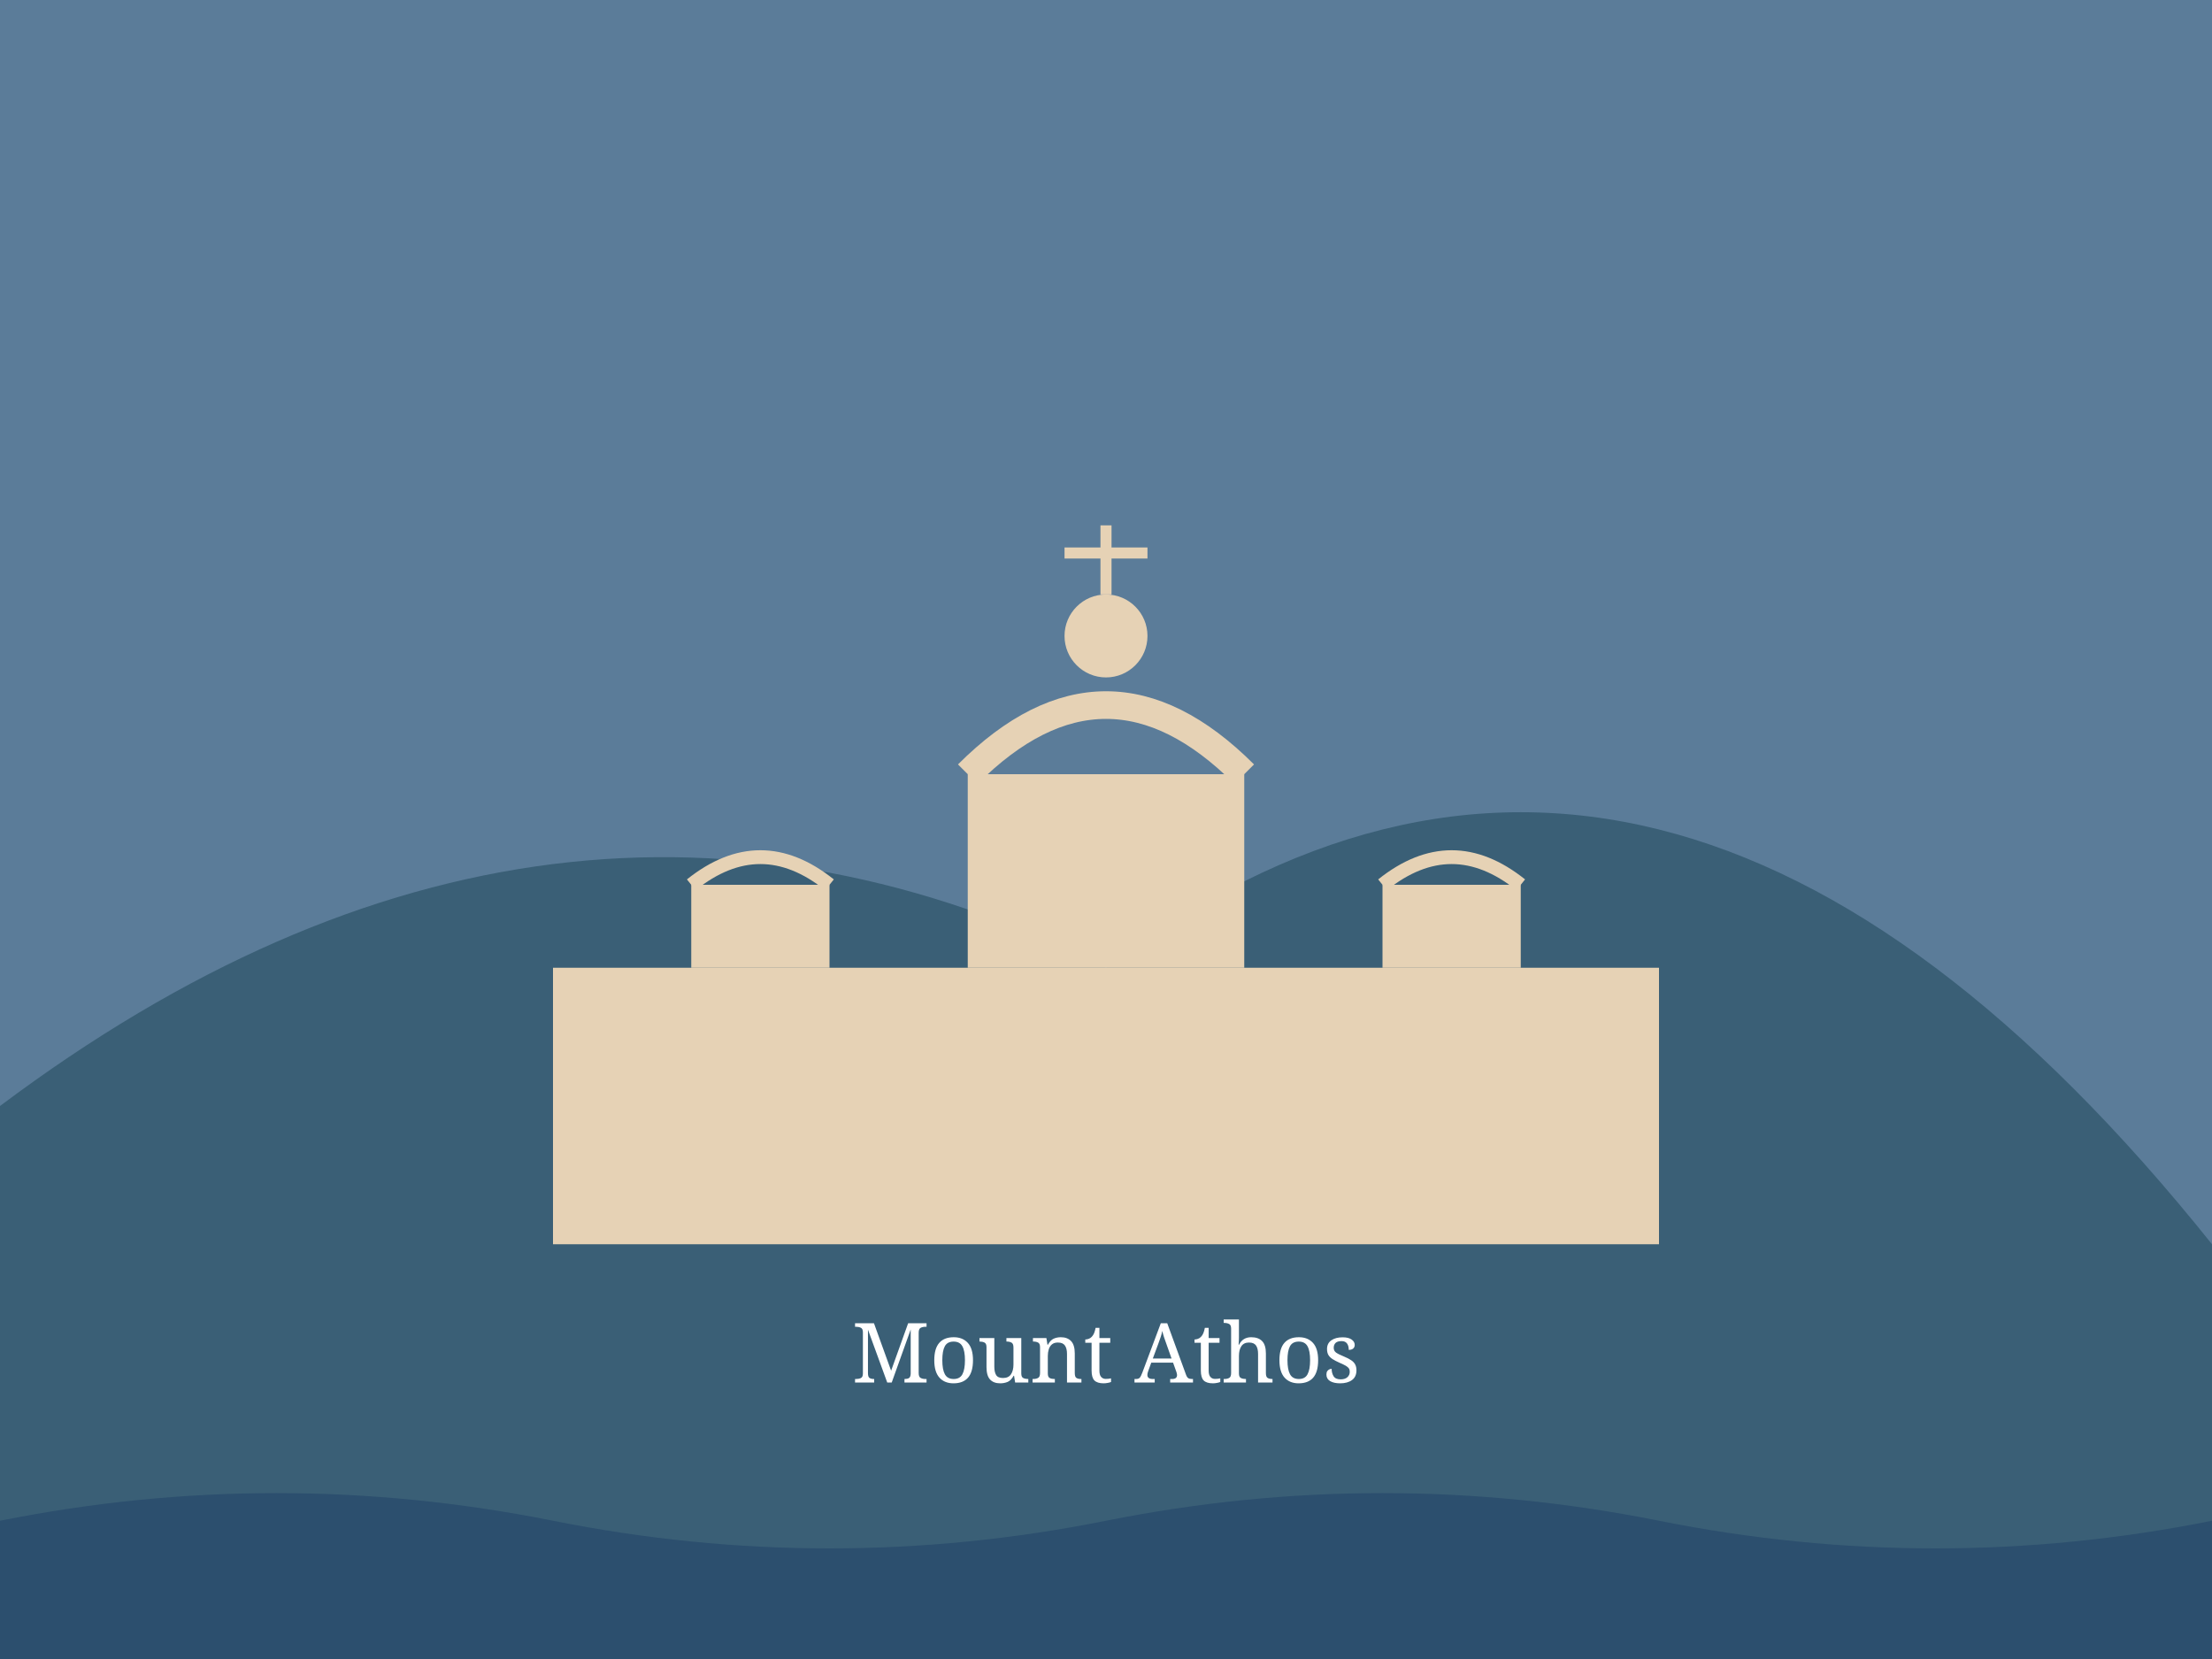
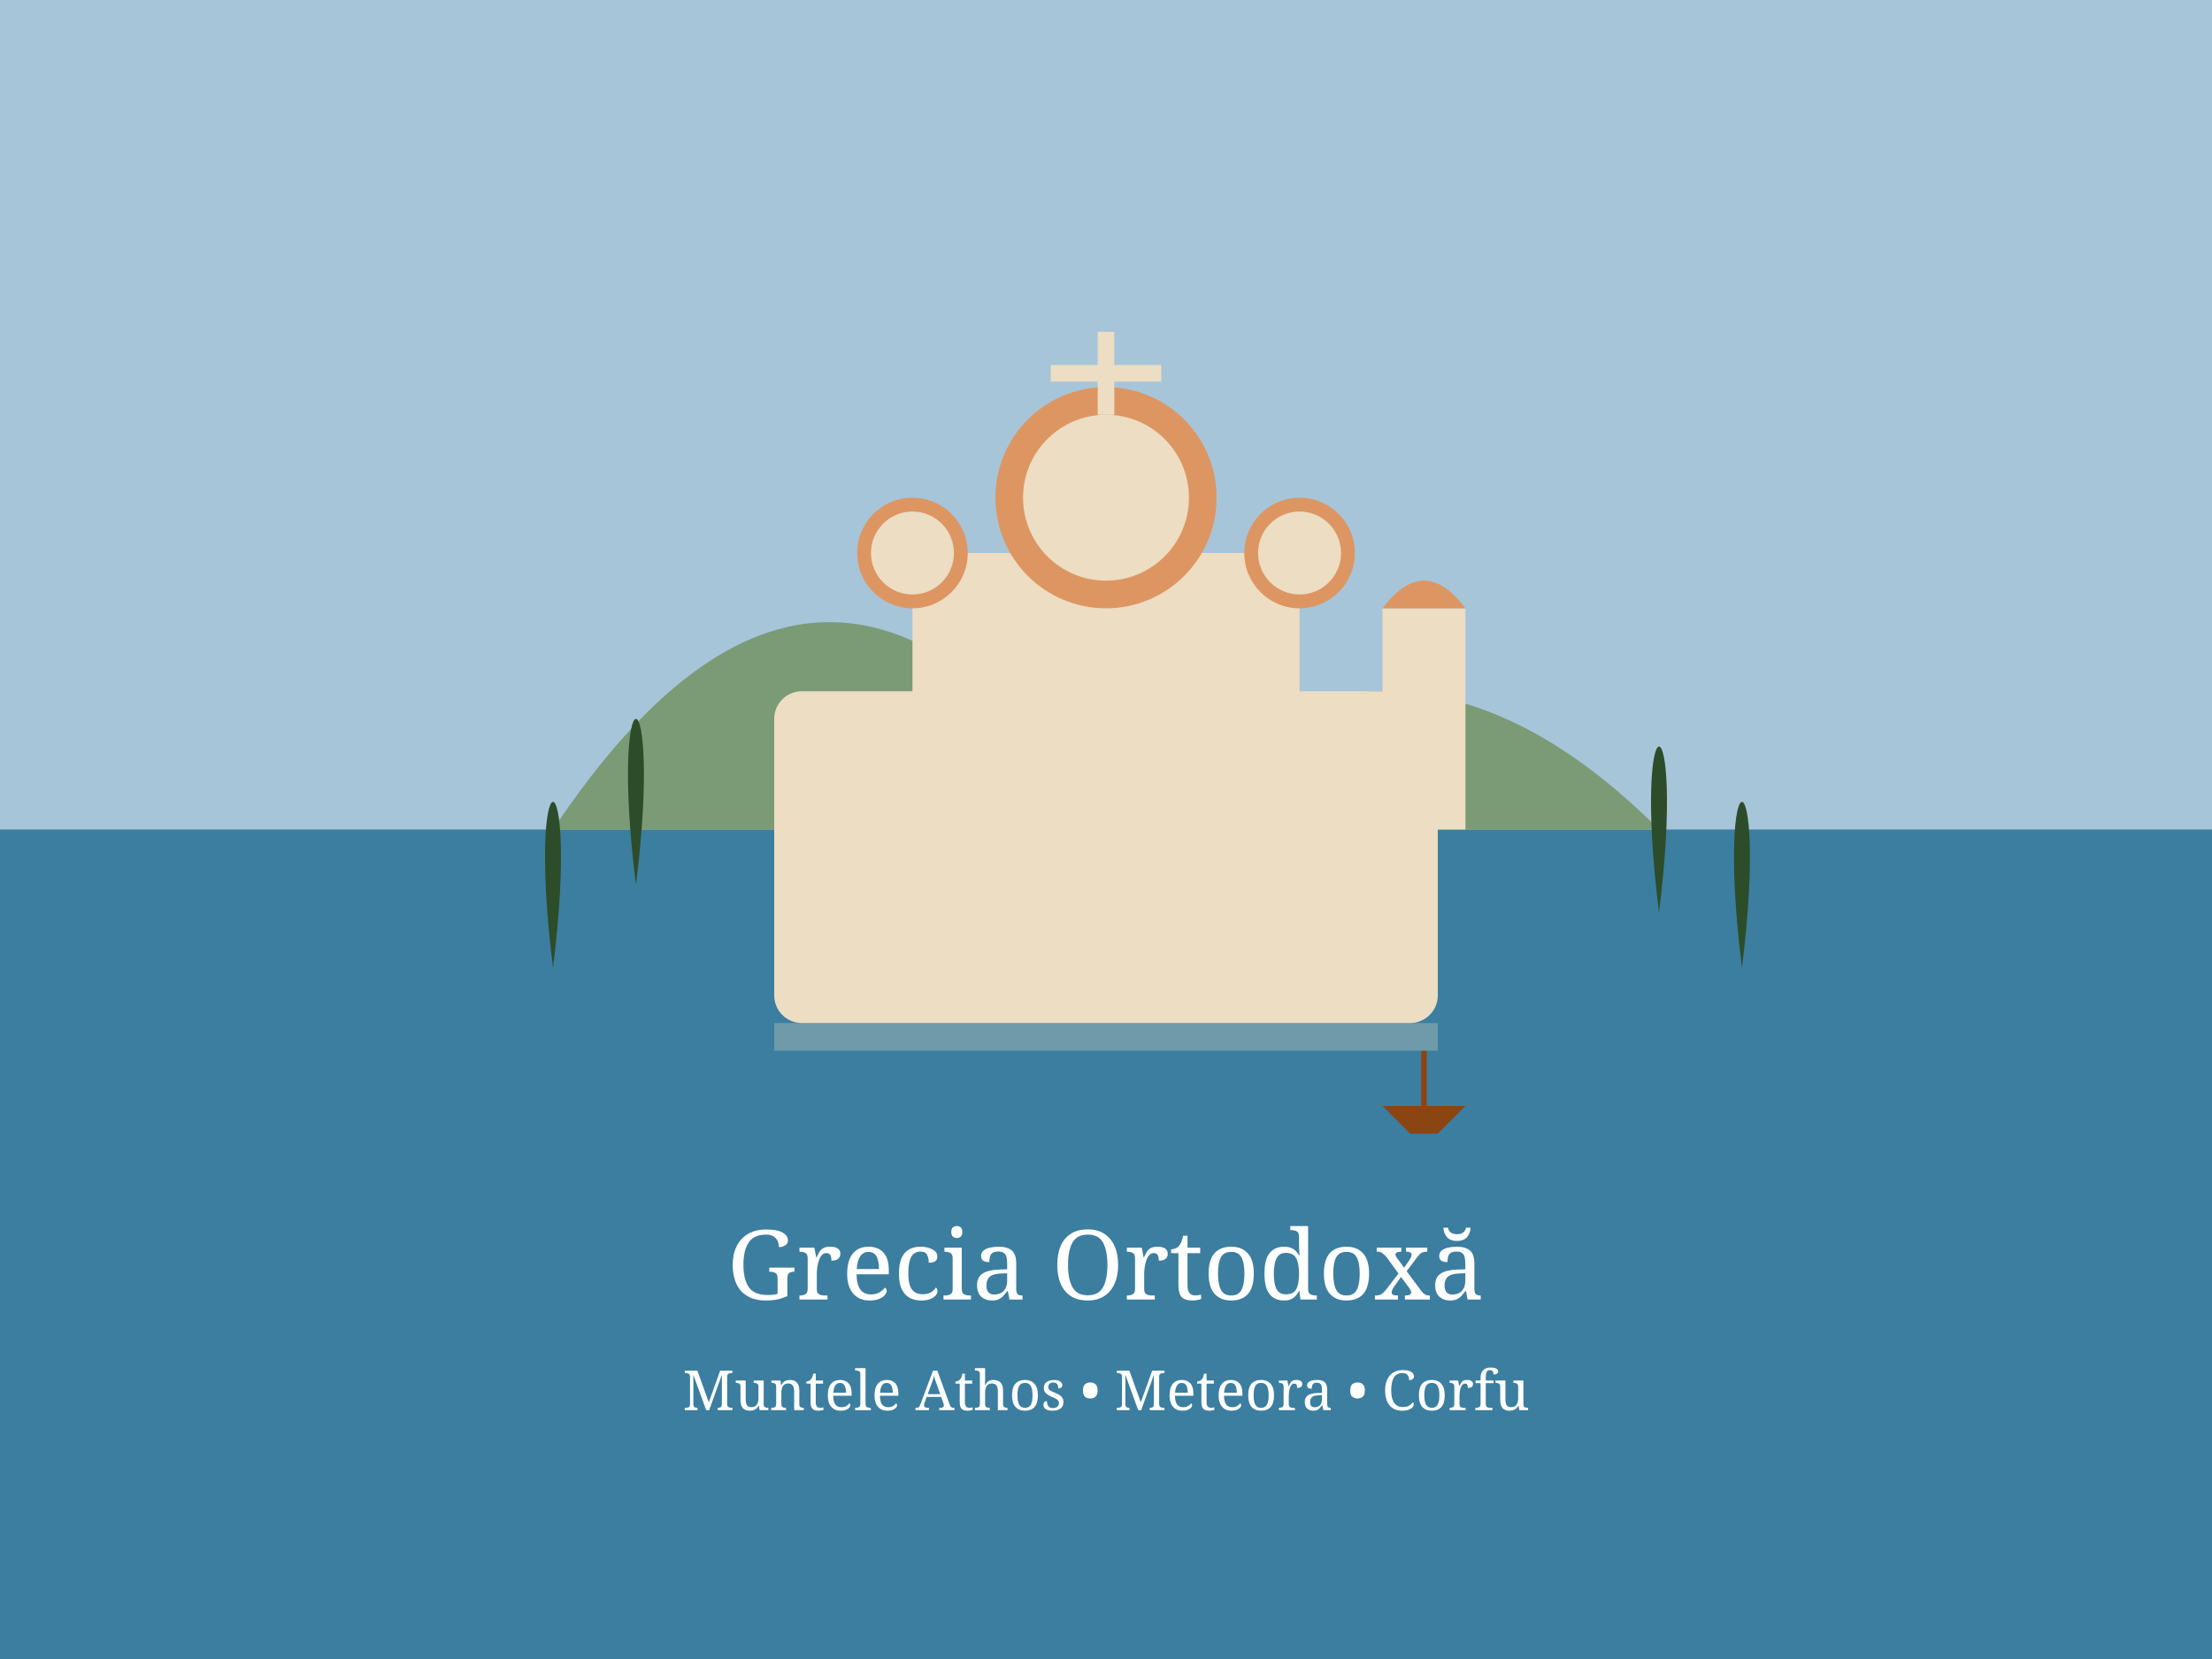
<svg xmlns="http://www.w3.org/2000/svg" width="800" height="600">
-   <rect width="800" height="600" fill="#5b7c99" />
-   <path d="M0,400 Q200,250 400,350 Q600,200 800,450 L800,600 L0,600 Z" fill="#3a5f76" />
-   <rect x="200" y="350" width="400" height="100" fill="#e6d2b5" />
-   <rect x="350" y="280" width="100" height="70" fill="#e6d2b5" />
-   <path d="M350,280 Q400,230 450,280" stroke="#e6d2b5" stroke-width="10" fill="none" />
-   <circle cx="400" cy="230" r="15" fill="#e6d2b5" />
-   <path d="M400,215 L400,190 M385,200 L415,200" stroke="#e6d2b5" stroke-width="4" fill="none" />
-   <rect x="250" y="320" width="50" height="30" fill="#e6d2b5" />
-   <rect x="500" y="320" width="50" height="30" fill="#e6d2b5" />
-   <path d="M250,320 Q275,300 300,320" stroke="#e6d2b5" stroke-width="5" fill="none" />
-   <path d="M500,320 Q525,300 550,320" stroke="#e6d2b5" stroke-width="5" fill="none" />
-   <path d="M0,550 Q100,530 200,550 Q300,570 400,550 Q500,530 600,550 Q700,570 800,550 L800,600 L0,600 Z" fill="#2c4f6e" />
-   <text x="400" y="500" font-family="serif" font-size="30" text-anchor="middle" fill="white">Mount Athos</text>
+   <rect width="800" height="600" fill="#a7c5d9" />
+   <path d="M0,300 L800,300 L800,600 L0,600 Z" fill="#3b7ea0" />
+   <path d="M200,300 Q300,150 400,300 Q500,200 600,300" fill="#7a9b76" />
+   <rect x="280" y="250" width="240" height="120" rx="10" ry="10" fill="#ecddc3" />
+   <rect x="330" y="200" width="140" height="70" rx="5" ry="5" fill="#ecddc3" />
+   <circle cx="400" cy="180" r="40" fill="#dd9662" />
+   <circle cx="400" cy="180" r="30" fill="#ecddc3" />
+   <path d="M400,150 L400,120 M380,135 L420,135" stroke="#ecddc3" stroke-width="6" fill="none" />
+   <circle cx="330" cy="200" r="20" fill="#dd9662" />
+   <circle cx="330" cy="200" r="15" fill="#ecddc3" />
+   <circle cx="470" cy="200" r="20" fill="#dd9662" />
+   <circle cx="470" cy="200" r="15" fill="#ecddc3" />
+   <rect x="500" y="220" width="30" height="80" fill="#ecddc3" />
+   <path d="M500,220 Q515,200 530,220" fill="#dd9662" />
+   <path d="M200,350 C190,270 210,270 200,350 Z" fill="#2d4c29" />
+   <path d="M230,320 C220,240 240,240 230,320 Z" fill="#2d4c29" />
+   <path d="M600,330 C590,250 610,250 600,330 Z" fill="#2d4c29" />
+   <path d="M630,350 C620,270 640,270 630,350 Z" fill="#2d4c29" />
+   <path d="M500,400 L530,400 L520,410 L510,410 Z" fill="#8b4513" />
+   <line x1="515" y1="380" x2="515" y2="400" stroke="#8b4513" stroke-width="2" />
+   <path d="M280,370 L520,370 L520,380 L280,380 Z" fill="#ecddc3" opacity="0.3" />
+   <text x="400" y="470" font-family="serif" font-size="35" text-anchor="middle" fill="white">Grecia Ortodoxă</text>
+   <text x="400" y="510" font-family="serif" font-size="20" text-anchor="middle" fill="white">Muntele Athos • Meteora • Corfu</text>
</svg>
